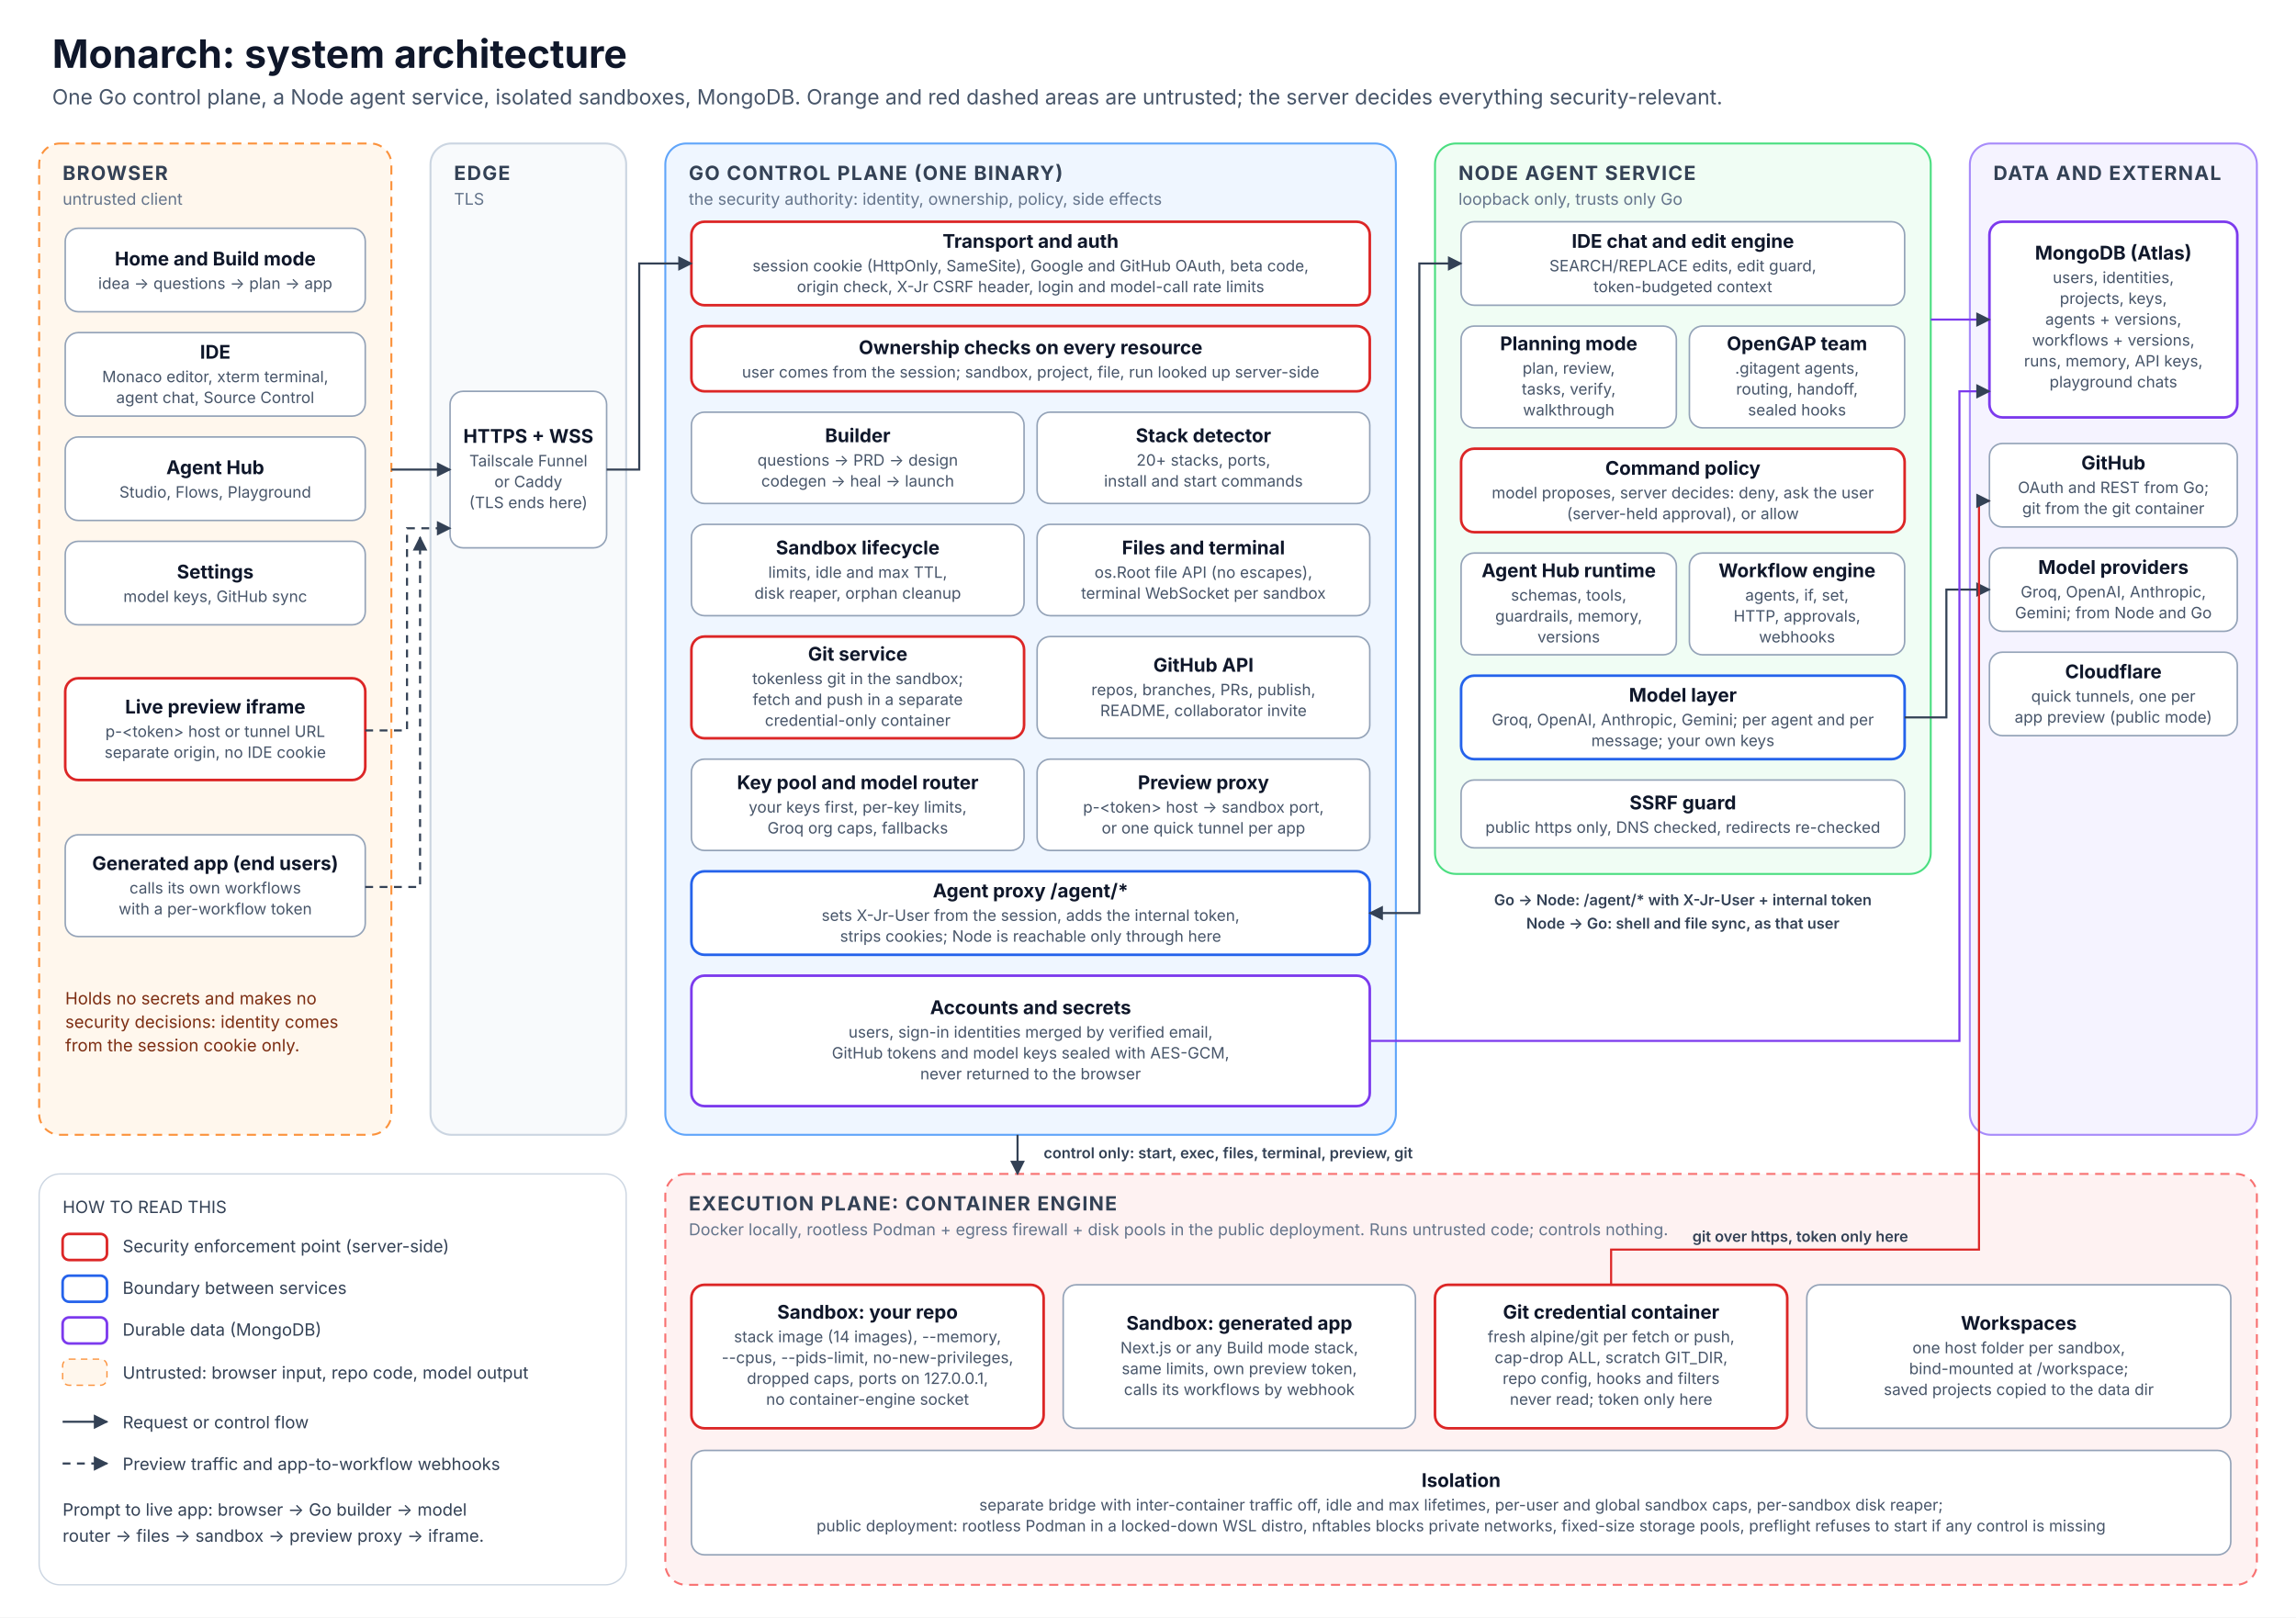
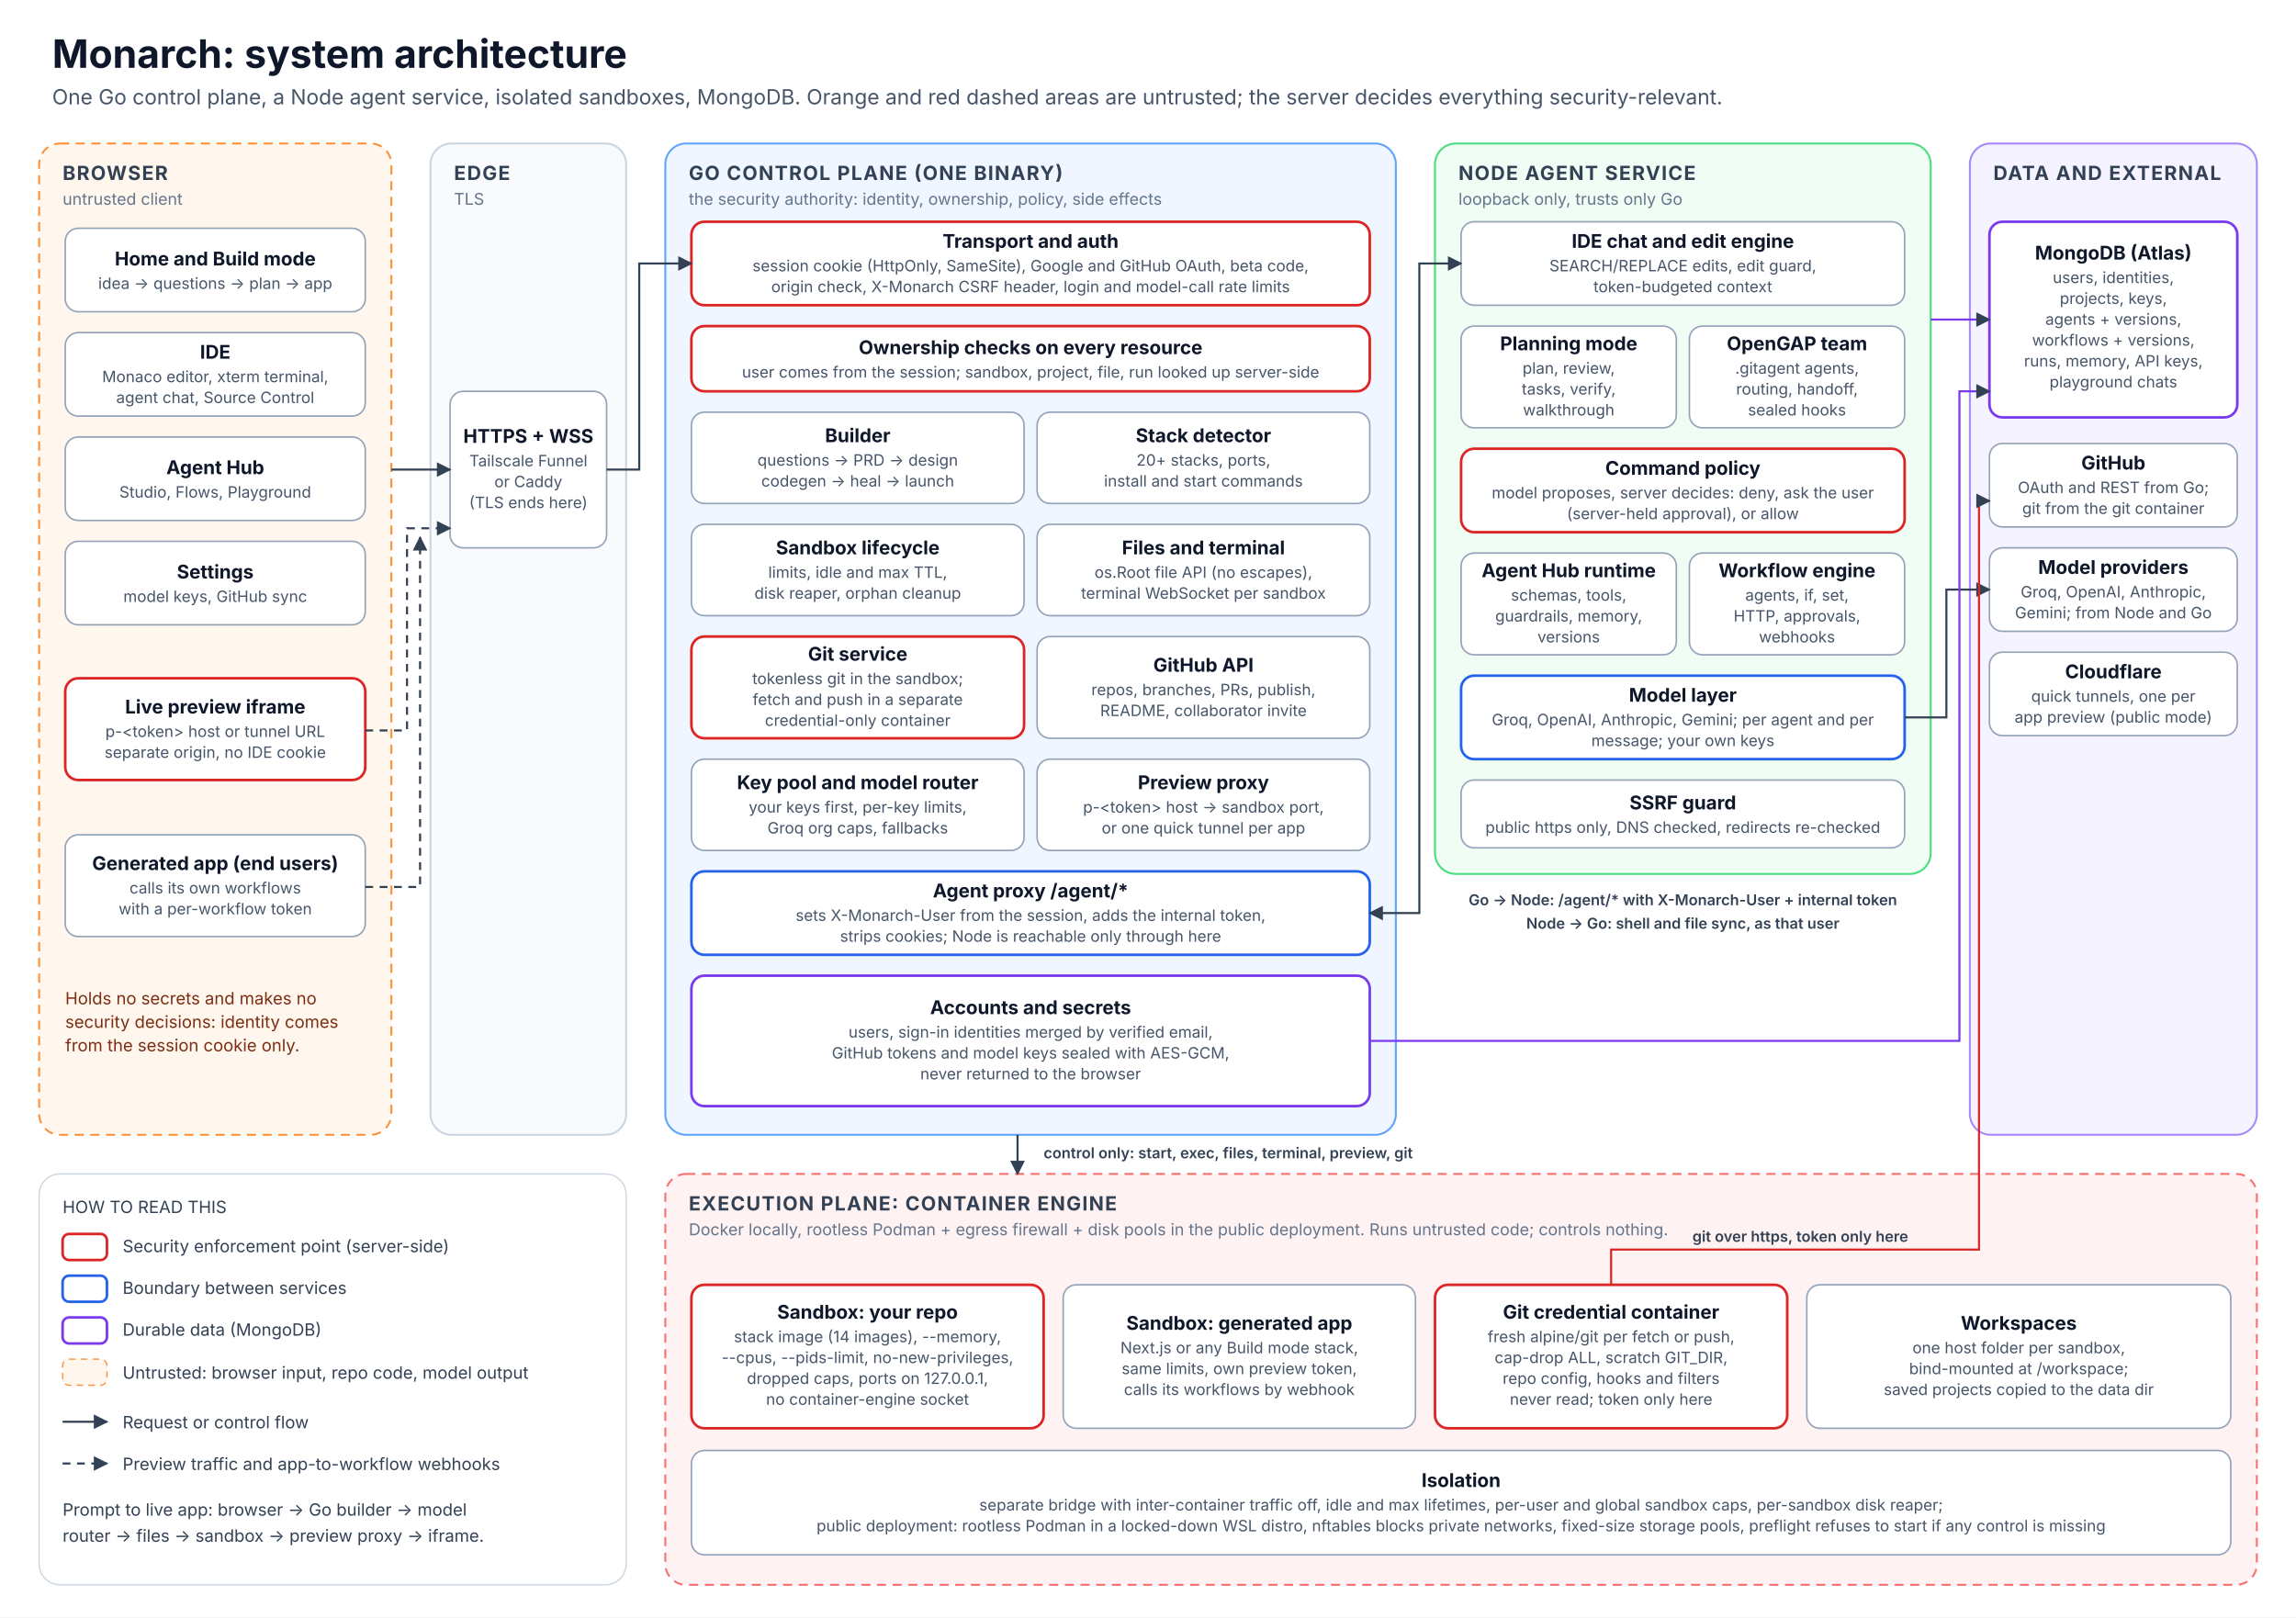
<svg xmlns="http://www.w3.org/2000/svg" viewBox="0 0 1760 1240" width="1760" height="1240" font-family="Inter, Segoe UI, Arial, sans-serif">
  <style>
    .bg { fill: #ffffff; }
    .title { font: 700 30px Inter, 'Segoe UI', Arial, sans-serif; fill: #0f172a; }
    .subtitle { font: 400 16px Inter, 'Segoe UI', Arial, sans-serif; fill: #475569; }
    .zone rect { fill: #f8fafc; stroke: #cbd5e1; stroke-width: 1.5; }
    .zone.untrusted rect { fill: #fff7ed; stroke: #fb923c; stroke-dasharray: 7 5; }
    .zone.exec rect { fill: #fef2f2; stroke: #f87171; stroke-dasharray: 7 5; }
    .zone.go rect { fill: #eff6ff; stroke: #60a5fa; }
    .zone.node rect { fill: #f0fdf4; stroke: #4ade80; }
    .zone.ext rect { fill: #f5f3ff; stroke: #a78bfa; }
    .zone text.zt { font: 700 15px Inter, 'Segoe UI', Arial, sans-serif; fill: #334155; letter-spacing: .06em; }
    .zone text.zs { font: 400 12.5px Inter, 'Segoe UI', Arial, sans-serif; fill: #64748b; }
    .box rect { fill: #ffffff; stroke: #94a3b8; stroke-width: 1.2; }
    .box.key rect { stroke: #2563eb; stroke-width: 2; }
    .box.sec rect { stroke: #dc2626; stroke-width: 2; }
    .box.data rect { stroke: #7c3aed; stroke-width: 2; }
    .box text.t { font: 700 14.5px Inter, 'Segoe UI', Arial, sans-serif; fill: #0f172a; }
    .box text.s { font: 400 12px Inter, 'Segoe UI', Arial, sans-serif; fill: #475569; }
    .ln { fill: none; stroke: #334155; stroke-width: 1.6; }
    .ln.dash { stroke-dasharray: 6 5; }
    .ln.sec { stroke: #dc2626; }
    .ln.data { stroke: #7c3aed; }
    .lbl { font: 600 11.5px Inter, 'Segoe UI', Arial, sans-serif; fill: #334155; }
    .lbl.bg2 { paint-order: stroke; stroke: #ffffff; stroke-width: 4px; }
    .note { font: 400 13px Inter, 'Segoe UI', Arial, sans-serif; fill: #7c2d12; }
    .legend text { font: 400 13px Inter, 'Segoe UI', Arial, sans-serif; fill: #334155; }
  </style>
  <defs>
    <marker id="arr" viewBox="0 0 10 10" refX="9" refY="5" markerWidth="7" markerHeight="7" orient="auto-start-reverse">
      <path d="M0,0 L10,5 L0,10 z" fill="#334155" />
    </marker>
  </defs>
  <rect class="bg" width="1760" height="1240" />
  <text class="title" x="40" y="52">Monarch: system architecture</text>
  <text class="subtitle" x="40" y="80">One Go control plane, a Node agent service, isolated sandboxes, MongoDB. Orange and red dashed areas are untrusted; the server decides everything security-relevant.</text>
  <g class="zone untrusted">
    <rect x="30" y="110" width="270" height="760" rx="16" />
    <text class="zt" x="48" y="138">BROWSER</text>
    <text class="zs" x="48" y="157">untrusted client</text>
  </g>
  <g class="box ">
    <rect x="50" y="175" width="230" height="64" rx="10" />
    <text class="t" x="165.0" y="203.5" text-anchor="middle">Home and Build mode</text>
    <text class="s" x="165.0" y="221.5" text-anchor="middle">idea -&gt; questions -&gt; plan -&gt; app</text>
  </g>
  <g class="box ">
    <rect x="50" y="255" width="230" height="64" rx="10" />
    <text class="t" x="165.0" y="275.0" text-anchor="middle">IDE</text>
    <text class="s" x="165.0" y="293.0" text-anchor="middle">Monaco editor, xterm terminal,</text>
    <text class="s" x="165.0" y="309.0" text-anchor="middle">agent chat, Source Control</text>
  </g>
  <g class="box ">
    <rect x="50" y="335" width="230" height="64" rx="10" />
    <text class="t" x="165.0" y="363.5" text-anchor="middle">Agent Hub</text>
    <text class="s" x="165.0" y="381.5" text-anchor="middle">Studio, Flows, Playground</text>
  </g>
  <g class="box ">
    <rect x="50" y="415" width="230" height="64" rx="10" />
    <text class="t" x="165.0" y="443.5" text-anchor="middle">Settings</text>
    <text class="s" x="165.0" y="461.5" text-anchor="middle">model keys, GitHub sync</text>
  </g>
  <g class="box sec">
    <rect x="50" y="520" width="230" height="78" rx="10" />
    <text class="t" x="165.0" y="547.0" text-anchor="middle">Live preview iframe</text>
    <text class="s" x="165.0" y="565.0" text-anchor="middle">p-&lt;token&gt; host or tunnel URL</text>
    <text class="s" x="165.0" y="581.0" text-anchor="middle">separate origin, no IDE cookie</text>
  </g>
  <g class="box ">
    <rect x="50" y="640" width="230" height="78" rx="10" />
    <text class="t" x="165.0" y="667.0" text-anchor="middle">Generated app (end users)</text>
    <text class="s" x="165.0" y="685.0" text-anchor="middle">calls its own workflows</text>
    <text class="s" x="165.0" y="701.0" text-anchor="middle">with a per-workflow token</text>
  </g>
  <text class="note" x="50" y="770" text-anchor="start">Holds no secrets and makes no</text>
  <text class="note" x="50" y="788" text-anchor="start">security decisions: identity comes</text>
  <text class="note" x="50" y="806" text-anchor="start">from the session cookie only.</text>
  <g class="zone ">
    <rect x="330" y="110" width="150" height="760" rx="16" />
    <text class="zt" x="348" y="138">EDGE</text>
    <text class="zs" x="348" y="157">TLS</text>
  </g>
  <g class="box ">
    <rect x="345" y="300" width="120" height="120" rx="10" />
    <text class="t" x="405.0" y="339.5" text-anchor="middle">HTTPS + WSS</text>
    <text class="s" x="405.0" y="357.5" text-anchor="middle">Tailscale Funnel</text>
    <text class="s" x="405.0" y="373.5" text-anchor="middle">or Caddy</text>
    <text class="s" x="405.0" y="389.5" text-anchor="middle">(TLS ends here)</text>
  </g>
  <g class="zone go">
    <rect x="510" y="110" width="560" height="760" rx="16" />
    <text class="zt" x="528" y="138">GO CONTROL PLANE (ONE BINARY)</text>
    <text class="zs" x="528" y="157">the security authority: identity, ownership, policy, side effects</text>
  </g>
  <g class="box sec">
    <rect x="530" y="170" width="520" height="64" rx="10" />
    <text class="t" x="790.0" y="190.0" text-anchor="middle">Transport and auth</text>
    <text class="s" x="790.0" y="208.0" text-anchor="middle">session cookie (HttpOnly, SameSite), Google and GitHub OAuth, beta code,</text>
-     <text class="s" x="790.0" y="224.0" text-anchor="middle">origin check, X-Jr CSRF header, login and model-call rate limits</text>
+     <text class="s" x="790.0" y="224.0" text-anchor="middle">origin check, X-Monarch CSRF header, login and model-call rate limits</text>
  </g>
  <g class="box sec">
    <rect x="530" y="250" width="520" height="50" rx="10" />
    <text class="t" x="790.0" y="271.5" text-anchor="middle">Ownership checks on every resource</text>
    <text class="s" x="790.0" y="289.5" text-anchor="middle">user comes from the session; sandbox, project, file, run looked up server-side</text>
  </g>
  <g class="box ">
    <rect x="530" y="316" width="255" height="70" rx="10" />
    <text class="t" x="657.5" y="339.0" text-anchor="middle">Builder</text>
    <text class="s" x="657.5" y="357.0" text-anchor="middle">questions -&gt; PRD -&gt; design</text>
    <text class="s" x="657.5" y="373.0" text-anchor="middle">codegen -&gt; heal -&gt; launch</text>
  </g>
  <g class="box ">
    <rect x="795" y="316" width="255" height="70" rx="10" />
    <text class="t" x="922.5" y="339.0" text-anchor="middle">Stack detector</text>
    <text class="s" x="922.5" y="357.0" text-anchor="middle">20+ stacks, ports,</text>
    <text class="s" x="922.5" y="373.0" text-anchor="middle">install and start commands</text>
  </g>
  <g class="box ">
    <rect x="530" y="402" width="255" height="70" rx="10" />
    <text class="t" x="657.5" y="425.0" text-anchor="middle">Sandbox lifecycle</text>
    <text class="s" x="657.5" y="443.0" text-anchor="middle">limits, idle and max TTL,</text>
    <text class="s" x="657.5" y="459.0" text-anchor="middle">disk reaper, orphan cleanup</text>
  </g>
  <g class="box ">
    <rect x="795" y="402" width="255" height="70" rx="10" />
    <text class="t" x="922.5" y="425.0" text-anchor="middle">Files and terminal</text>
    <text class="s" x="922.5" y="443.0" text-anchor="middle">os.Root file API (no escapes),</text>
    <text class="s" x="922.5" y="459.0" text-anchor="middle">terminal WebSocket per sandbox</text>
  </g>
  <g class="box sec">
    <rect x="530" y="488" width="255" height="78" rx="10" />
    <text class="t" x="657.5" y="506.5" text-anchor="middle">Git service</text>
    <text class="s" x="657.5" y="524.5" text-anchor="middle">tokenless git in the sandbox;</text>
    <text class="s" x="657.5" y="540.5" text-anchor="middle">fetch and push in a separate</text>
    <text class="s" x="657.5" y="556.5" text-anchor="middle">credential-only container</text>
  </g>
  <g class="box ">
    <rect x="795" y="488" width="255" height="78" rx="10" />
    <text class="t" x="922.5" y="515.0" text-anchor="middle">GitHub API</text>
    <text class="s" x="922.5" y="533.0" text-anchor="middle">repos, branches, PRs, publish,</text>
    <text class="s" x="922.5" y="549.0" text-anchor="middle">README, collaborator invite</text>
  </g>
  <g class="box ">
    <rect x="530" y="582" width="255" height="70" rx="10" />
    <text class="t" x="657.5" y="605.0" text-anchor="middle">Key pool and model router</text>
    <text class="s" x="657.5" y="623.0" text-anchor="middle">your keys first, per-key limits,</text>
    <text class="s" x="657.5" y="639.0" text-anchor="middle">Groq org caps, fallbacks</text>
  </g>
  <g class="box ">
    <rect x="795" y="582" width="255" height="70" rx="10" />
    <text class="t" x="922.5" y="605.0" text-anchor="middle">Preview proxy</text>
    <text class="s" x="922.5" y="623.0" text-anchor="middle">p-&lt;token&gt; host -&gt; sandbox port,</text>
    <text class="s" x="922.5" y="639.0" text-anchor="middle">or one quick tunnel per app</text>
  </g>
  <g class="box key">
    <rect x="530" y="668" width="520" height="64" rx="10" />
    <text class="t" x="790.0" y="688.0" text-anchor="middle">Agent proxy  /agent/*</text>
-     <text class="s" x="790.0" y="706.0" text-anchor="middle">sets X-Jr-User from the session, adds the internal token,</text>
+     <text class="s" x="790.0" y="706.0" text-anchor="middle">sets X-Monarch-User from the session, adds the internal token,</text>
    <text class="s" x="790.0" y="722.0" text-anchor="middle">strips cookies; Node is reachable only through here</text>
  </g>
  <g class="box data">
    <rect x="530" y="748" width="520" height="100" rx="10" />
    <text class="t" x="790.0" y="777.5" text-anchor="middle">Accounts and secrets</text>
    <text class="s" x="790.0" y="795.5" text-anchor="middle">users, sign-in identities merged by verified email,</text>
    <text class="s" x="790.0" y="811.5" text-anchor="middle">GitHub tokens and model keys sealed with AES-GCM,</text>
    <text class="s" x="790.0" y="827.5" text-anchor="middle">never returned to the browser</text>
  </g>
  <g class="zone node">
    <rect x="1100" y="110" width="380" height="560" rx="16" />
    <text class="zt" x="1118" y="138">NODE AGENT SERVICE</text>
    <text class="zs" x="1118" y="157">loopback only, trusts only Go</text>
  </g>
  <g class="box ">
    <rect x="1120" y="170" width="340" height="64" rx="10" />
    <text class="t" x="1290.0" y="190.0" text-anchor="middle">IDE chat and edit engine</text>
    <text class="s" x="1290.0" y="208.0" text-anchor="middle">SEARCH/REPLACE edits, edit guard,</text>
    <text class="s" x="1290.0" y="224.0" text-anchor="middle">token-budgeted context</text>
  </g>
  <g class="box ">
    <rect x="1120" y="250" width="165" height="78" rx="10" />
    <text class="t" x="1202.5" y="268.5" text-anchor="middle">Planning mode</text>
    <text class="s" x="1202.5" y="286.5" text-anchor="middle">plan, review,</text>
    <text class="s" x="1202.5" y="302.5" text-anchor="middle">tasks, verify,</text>
    <text class="s" x="1202.5" y="318.5" text-anchor="middle">walkthrough</text>
  </g>
  <g class="box ">
    <rect x="1295" y="250" width="165" height="78" rx="10" />
    <text class="t" x="1377.5" y="268.5" text-anchor="middle">OpenGAP team</text>
    <text class="s" x="1377.5" y="286.5" text-anchor="middle">.gitagent agents,</text>
    <text class="s" x="1377.5" y="302.5" text-anchor="middle">routing, handoff,</text>
    <text class="s" x="1377.5" y="318.5" text-anchor="middle">sealed hooks</text>
  </g>
  <g class="box sec">
    <rect x="1120" y="344" width="340" height="64" rx="10" />
    <text class="t" x="1290.0" y="364.0" text-anchor="middle">Command policy</text>
    <text class="s" x="1290.0" y="382.0" text-anchor="middle">model proposes, server decides: deny, ask the user</text>
    <text class="s" x="1290.0" y="398.0" text-anchor="middle">(server-held approval), or allow</text>
  </g>
  <g class="box ">
    <rect x="1120" y="424" width="165" height="78" rx="10" />
    <text class="t" x="1202.5" y="442.5" text-anchor="middle">Agent Hub runtime</text>
    <text class="s" x="1202.5" y="460.5" text-anchor="middle">schemas, tools,</text>
    <text class="s" x="1202.5" y="476.5" text-anchor="middle">guardrails, memory,</text>
    <text class="s" x="1202.5" y="492.5" text-anchor="middle">versions</text>
  </g>
  <g class="box ">
    <rect x="1295" y="424" width="165" height="78" rx="10" />
    <text class="t" x="1377.5" y="442.5" text-anchor="middle">Workflow engine</text>
    <text class="s" x="1377.5" y="460.5" text-anchor="middle">agents, if, set,</text>
    <text class="s" x="1377.5" y="476.5" text-anchor="middle">HTTP, approvals,</text>
    <text class="s" x="1377.5" y="492.5" text-anchor="middle">webhooks</text>
  </g>
  <g class="box key">
    <rect x="1120" y="518" width="340" height="64" rx="10" />
    <text class="t" x="1290.0" y="538.0" text-anchor="middle">Model layer</text>
    <text class="s" x="1290.0" y="556.0" text-anchor="middle">Groq, OpenAI, Anthropic, Gemini; per agent and per</text>
    <text class="s" x="1290.0" y="572.0" text-anchor="middle">message; your own keys</text>
  </g>
  <g class="box ">
    <rect x="1120" y="598" width="340" height="52" rx="10" />
    <text class="t" x="1290.0" y="620.5" text-anchor="middle">SSRF guard</text>
    <text class="s" x="1290.0" y="638.5" text-anchor="middle">public https only, DNS checked, redirects re-checked</text>
  </g>
  <g class="zone ext">
    <rect x="1510" y="110" width="220" height="760" rx="16" />
    <text class="zt" x="1528" y="138">DATA AND EXTERNAL</text>
  </g>
  <g class="box data">
    <rect x="1525" y="170" width="190" height="150" rx="10" />
    <text class="t" x="1620.0" y="199.0" text-anchor="middle">MongoDB (Atlas)</text>
    <text class="s" x="1620.0" y="217.0" text-anchor="middle">users, identities,</text>
    <text class="s" x="1620.0" y="233.0" text-anchor="middle">projects, keys,</text>
    <text class="s" x="1620.0" y="249.0" text-anchor="middle">agents + versions,</text>
    <text class="s" x="1620.0" y="265.0" text-anchor="middle">workflows + versions,</text>
    <text class="s" x="1620.0" y="281.0" text-anchor="middle">runs, memory, API keys,</text>
    <text class="s" x="1620.0" y="297.0" text-anchor="middle">playground chats</text>
  </g>
  <g class="box ">
    <rect x="1525" y="340" width="190" height="64" rx="10" />
    <text class="t" x="1620.0" y="360.0" text-anchor="middle">GitHub</text>
    <text class="s" x="1620.0" y="378.0" text-anchor="middle">OAuth and REST from Go;</text>
    <text class="s" x="1620.0" y="394.0" text-anchor="middle">git from the git container</text>
  </g>
  <g class="box ">
    <rect x="1525" y="420" width="190" height="64" rx="10" />
    <text class="t" x="1620.0" y="440.0" text-anchor="middle">Model providers</text>
    <text class="s" x="1620.0" y="458.0" text-anchor="middle">Groq, OpenAI, Anthropic,</text>
    <text class="s" x="1620.0" y="474.0" text-anchor="middle">Gemini; from Node and Go</text>
  </g>
  <g class="box ">
    <rect x="1525" y="500" width="190" height="64" rx="10" />
    <text class="t" x="1620.0" y="520.0" text-anchor="middle">Cloudflare</text>
    <text class="s" x="1620.0" y="538.0" text-anchor="middle">quick tunnels, one per</text>
    <text class="s" x="1620.0" y="554.0" text-anchor="middle">app preview (public mode)</text>
  </g>
  <g class="zone exec">
    <rect x="510" y="900" width="1220" height="315" rx="16" />
    <text class="zt" x="528" y="928">EXECUTION PLANE: CONTAINER ENGINE</text>
    <text class="zs" x="528" y="947">Docker locally, rootless Podman + egress firewall + disk pools in the public deployment. Runs untrusted code; controls nothing.</text>
  </g>
  <g class="box sec">
    <rect x="530" y="985" width="270" height="110" rx="10" />
    <text class="t" x="665.0" y="1011.0" text-anchor="middle">Sandbox: your repo</text>
    <text class="s" x="665.0" y="1029.0" text-anchor="middle">stack image (14 images), --memory,</text>
    <text class="s" x="665.0" y="1045.0" text-anchor="middle">--cpus, --pids-limit, no-new-privileges,</text>
    <text class="s" x="665.0" y="1061.0" text-anchor="middle">dropped caps, ports on 127.0.0.1,</text>
    <text class="s" x="665.0" y="1077.0" text-anchor="middle">no container-engine socket</text>
  </g>
  <g class="box ">
    <rect x="815" y="985" width="270" height="110" rx="10" />
    <text class="t" x="950.0" y="1019.5" text-anchor="middle">Sandbox: generated app</text>
    <text class="s" x="950.0" y="1037.5" text-anchor="middle">Next.js or any Build mode stack,</text>
    <text class="s" x="950.0" y="1053.5" text-anchor="middle">same limits, own preview token,</text>
    <text class="s" x="950.0" y="1069.5" text-anchor="middle">calls its workflows by webhook</text>
  </g>
  <g class="box sec">
    <rect x="1100" y="985" width="270" height="110" rx="10" />
    <text class="t" x="1235.0" y="1011.0" text-anchor="middle">Git credential container</text>
    <text class="s" x="1235.0" y="1029.0" text-anchor="middle">fresh alpine/git per fetch or push,</text>
    <text class="s" x="1235.0" y="1045.0" text-anchor="middle">cap-drop ALL, scratch GIT_DIR,</text>
    <text class="s" x="1235.0" y="1061.0" text-anchor="middle">repo config, hooks and filters</text>
    <text class="s" x="1235.0" y="1077.0" text-anchor="middle">never read; token only here</text>
  </g>
  <g class="box ">
    <rect x="1385" y="985" width="325" height="110" rx="10" />
    <text class="t" x="1547.5" y="1019.5" text-anchor="middle">Workspaces</text>
    <text class="s" x="1547.5" y="1037.5" text-anchor="middle">one host folder per sandbox,</text>
    <text class="s" x="1547.5" y="1053.5" text-anchor="middle">bind-mounted at /workspace;</text>
    <text class="s" x="1547.5" y="1069.5" text-anchor="middle">saved projects copied to the data dir</text>
  </g>
  <g class="box ">
    <rect x="530" y="1112" width="1180" height="80" rx="10" />
    <text class="t" x="1120.0" y="1140.0" text-anchor="middle">Isolation</text>
    <text class="s" x="1120.0" y="1158.0" text-anchor="middle">separate bridge with inter-container traffic off, idle and max lifetimes, per-user and global sandbox caps, per-sandbox disk reaper;</text>
    <text class="s" x="1120.0" y="1174.0" text-anchor="middle">public deployment: rootless Podman in a locked-down WSL distro, nftables blocks private networks, fixed-size storage pools, preflight refuses to start if any control is missing</text>
  </g>
  <path class="ln " d="M300,360 L345,360" marker-end="url(#arr)" />
  <path class="ln " d="M465,360 L490,360 L490,202 L530,202" marker-end="url(#arr)" />
  <path class="ln " d="M1050,700 L1088,700 L1088,202 L1120,202" marker-end="url(#arr)" marker-start="url(#arr)" />
-   <text class="lbl" x="1290" y="694" text-anchor="middle">Go -&gt; Node: /agent/* with X-Jr-User + internal token</text>
+   <text class="lbl" x="1290" y="694" text-anchor="middle">Go -&gt; Node: /agent/* with X-Monarch-User + internal token</text>
  <text class="lbl" x="1290" y="712" text-anchor="middle">Node -&gt; Go: shell and file sync, as that user</text>
  <path class="ln " d="M780,870 L780,900" marker-end="url(#arr)" />
  <text class="lbl" x="800" y="888" text-anchor="start">control only: start, exec, files, terminal, preview, git</text>
  <path class="ln " d="M1460,550 L1492,550 L1492,452 L1525,452" marker-end="url(#arr)" />
  <path class="ln data" d="M1480,245 L1525,245" marker-end="url(#arr)" />
  <path class="ln data" d="M1050,798 L1502,798 L1502,300 L1525,300" marker-end="url(#arr)" />
  <path class="ln sec" d="M1235,985 L1235,958 L1517,958 L1517,384 L1525,384" marker-end="url(#arr)" />
  <text class="lbl" x="1380" y="952" text-anchor="middle">git over https, token only here</text>
  <path class="ln dash" d="M280,560 L312,560 L312,405 L345,405" marker-end="url(#arr)" />
  <path class="ln dash" d="M280,680 L322,680 L322,412" marker-end="url(#arr)" />
  <g class="legend">
    <rect x="30" y="900" width="450" height="315" rx="16" fill="#ffffff" stroke="#cbd5e1" />
    <text class="lbl" x="48" y="930" text-anchor="start">HOW TO READ THIS</text>
    <rect x="48" y="946" width="34" height="20" rx="5" fill="#fff" stroke="#dc2626" stroke-width="2" />
    <text class="legend" x="94" y="960" text-anchor="start">Security enforcement point (server-side)</text>
    <rect x="48" y="978" width="34" height="20" rx="5" fill="#fff" stroke="#2563eb" stroke-width="2" />
    <text class="legend" x="94" y="992" text-anchor="start">Boundary between services</text>
    <rect x="48" y="1010" width="34" height="20" rx="5" fill="#fff" stroke="#7c3aed" stroke-width="2" />
    <text class="legend" x="94" y="1024" text-anchor="start">Durable data (MongoDB)</text>
    <rect x="48" y="1042" width="34" height="20" rx="5" fill="#fff7ed" stroke="#fb923c" stroke-dasharray="5 4" />
    <text class="legend" x="94" y="1057" text-anchor="start">Untrusted: browser input, repo code, model output</text>
    <path class="ln" d="M48,1090 L82,1090" marker-end="url(#arr)" />
    <text class="legend" x="94" y="1095" text-anchor="start">Request or control flow</text>
    <path class="ln dash" d="M48,1122 L82,1122" marker-end="url(#arr)" />
    <text class="legend" x="94" y="1127" text-anchor="start">Preview traffic and app-to-workflow webhooks</text>
    <text class="legend" x="48" y="1162" text-anchor="start">Prompt to live app: browser -&gt; Go builder -&gt; model</text>
    <text class="legend" x="48" y="1182" text-anchor="start">router -&gt; files -&gt; sandbox -&gt; preview proxy -&gt; iframe.</text>
  </g>
</svg>
